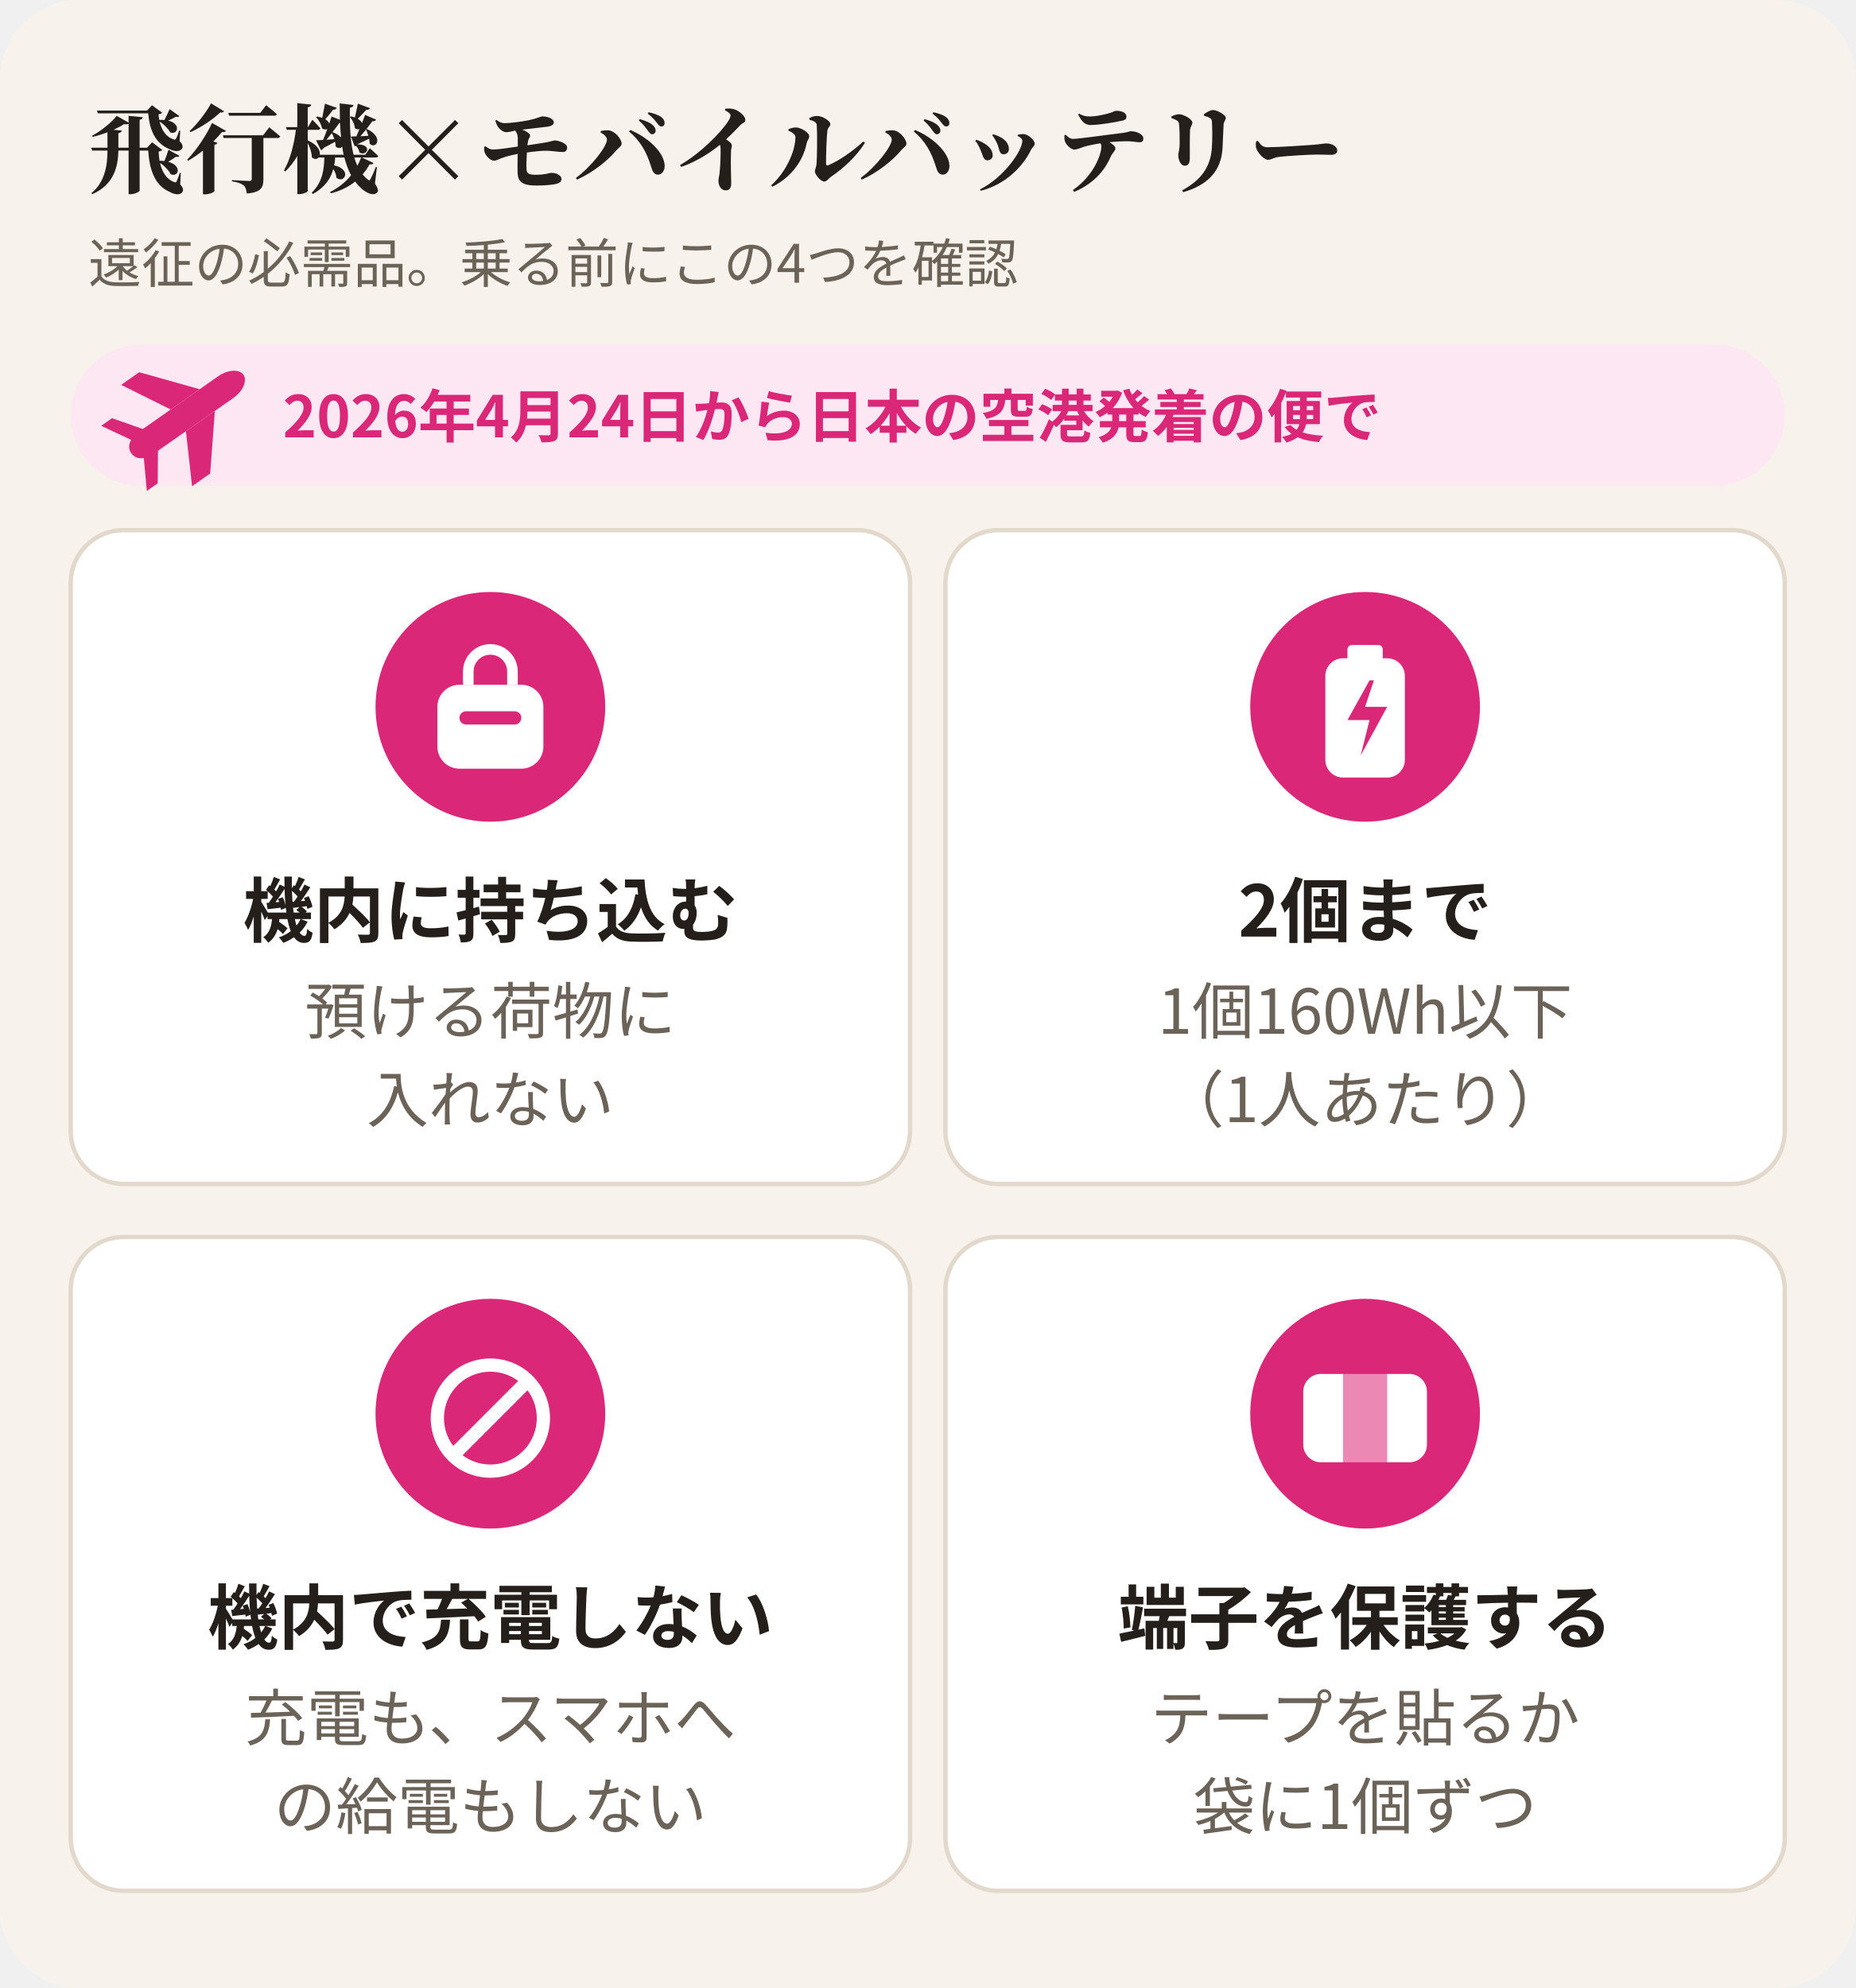
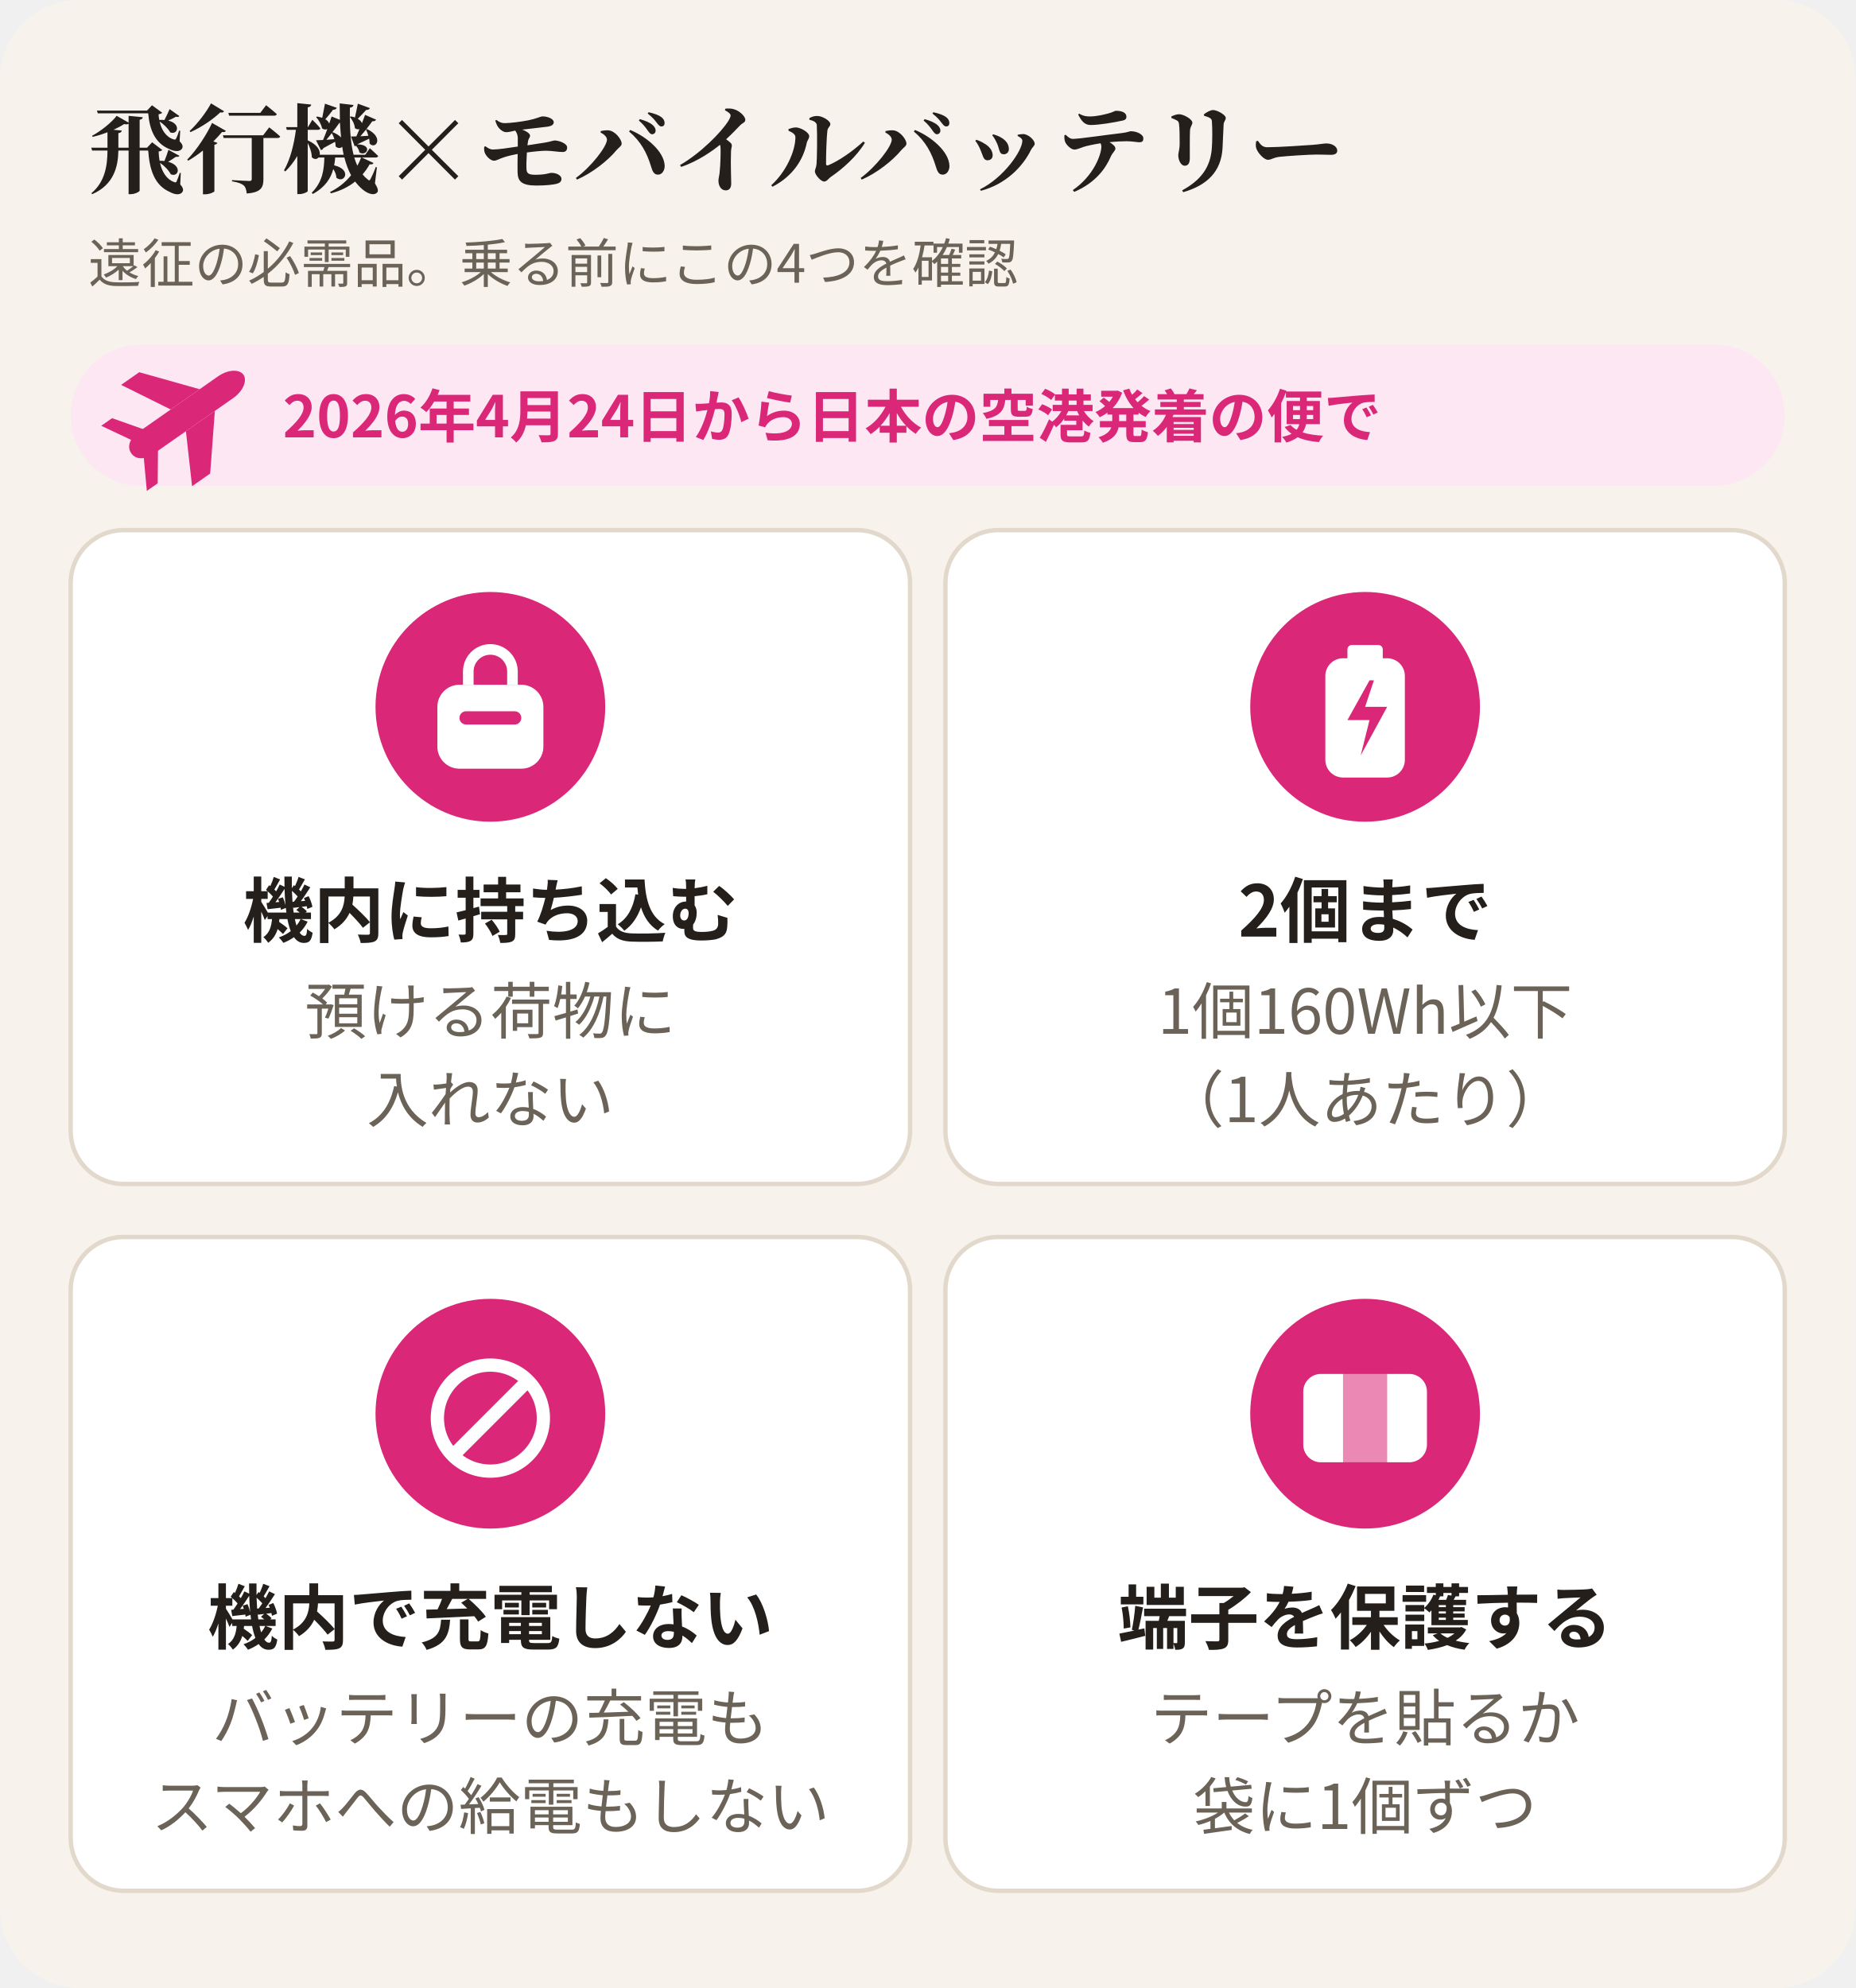
<svg xmlns="http://www.w3.org/2000/svg" viewBox="0 0 420 450" width="420" height="450" font-family="'Hiragino Sans','Noto Sans CJK JP','Noto Sans JP',sans-serif">
  <rect width="420" height="450" rx="18" fill="#F7F3EC" />
  <text x="20" y="42" font-size="22" font-weight="800" fill="#241F1A" font-family="'Hiragino Mincho ProN','Noto Serif CJK JP','Noto Serif JP',serif">飛行機×モバイルバッテリー</text>
  <text x="20" y="64" font-size="12" fill="#6B6258">遠征の必需品。乗る前にこの4つを確認</text>
  <rect x="16" y="120" width="190" height="148" rx="12" fill="#fff" stroke="#E2D9CC" stroke-width="1" />
  <circle cx="111" cy="160" r="26" fill="#db2777" />
  <g transform="translate(99,148)">
    <path d="M7 7V4a5 5 0 0 1 10 0v3" fill="none" stroke="#fff" stroke-width="2.4" />
    <rect x="0" y="7" width="24" height="19" rx="5" fill="#fff" />
    <rect x="5" y="13" width="14" height="3" rx="1.5" fill="#db2777" />
  </g>
  <text x="111" y="212" font-size="16" font-weight="800" fill="#241F1A" text-anchor="middle">機内に持ち込む</text>
  <text x="111" y="234" font-size="14" fill="#6B6258" text-anchor="middle">預ける荷物に</text>
  <text x="111" y="254" font-size="14" fill="#6B6258" text-anchor="middle">入れない</text>
  <rect x="214" y="120" width="190" height="148" rx="12" fill="#fff" stroke="#E2D9CC" stroke-width="1" />
  <circle cx="309" cy="160" r="26" fill="#db2777" />
  <g transform="translate(300,146)">
    <rect x="5" y="0" width="8" height="4" rx="1" fill="#fff" />
    <rect x="0" y="3" width="18" height="27" rx="4" fill="#fff" />
    <path d="M10 8l-5 9h5l-2 8 6-11h-5l2-6z" fill="#db2777" />
  </g>
  <text x="309" y="212" font-size="16" font-weight="800" fill="#241F1A" text-anchor="middle">2個まで</text>
  <text x="309" y="234" font-size="14" fill="#6B6258" text-anchor="middle">1個160Wh以下</text>
  <text x="309" y="254" font-size="14" fill="#6B6258" text-anchor="middle">（1人あたり）</text>
  <rect x="16" y="280" width="190" height="148" rx="12" fill="#fff" stroke="#E2D9CC" stroke-width="1" />
  <circle cx="111" cy="320" r="26" fill="#db2777" />
  <circle cx="111" cy="321" r="12" fill="none" stroke="#fff" stroke-width="3" />
  <line x1="102.5" y1="329.5" x2="119.5" y2="312.5" stroke="#fff" stroke-width="3" />
  <text x="111" y="372" font-size="16" font-weight="800" fill="#241F1A" text-anchor="middle">機内で充電しない</text>
-   <text x="111" y="394" font-size="14" fill="#6B6258" text-anchor="middle">充電も、スマホへ</text>
-   <text x="111" y="414" font-size="14" fill="#6B6258" text-anchor="middle">の給電もしない</text>
+   <text x="111" y="394" font-size="14" fill="#6B6258" text-anchor="middle">バッテリーの充電も</text>
+   <text x="111" y="414" font-size="14" fill="#6B6258" text-anchor="middle">スマホへの給電もしない</text>
  <rect x="214" y="280" width="190" height="148" rx="12" fill="#fff" stroke="#E2D9CC" stroke-width="1" />
  <circle cx="309" cy="320" r="26" fill="#db2777" />
  <g transform="translate(295,311)">
    <rect x="0" y="0" width="28" height="20" rx="4" fill="#fff" />
    <rect x="9" y="-3" width="10" height="26" rx="2" fill="#db2777" opacity=".55" />
  </g>
  <text x="309" y="372" font-size="16" font-weight="800" fill="#241F1A" text-anchor="middle">端子を保護する</text>
  <text x="309" y="394" font-size="14" fill="#6B6258" text-anchor="middle">テープを貼るか</text>
  <text x="309" y="414" font-size="14" fill="#6B6258" text-anchor="middle">袋に1個ずつ</text>
  <rect x="16" y="78" width="388" height="32" rx="16" fill="#FCE7F3" />
  <g transform="translate(42,94) rotate(-35)">
    <path d="M-15 0c0-2 2-3 4-3h22c3 0 5 1.5 5 3s-2 3-5 3h-22c-2 0-4-1-4-3z" fill="#db2777" />
    <path d="M-2-3l-6-11h5l9 11zM-2 3l-6 11h5l9-11zM-13-2l-4-7h3l5 7zM-13 2l-4 7h3l5-7z" fill="#db2777" />
  </g>
  <text x="64" y="99" font-size="13" font-weight="700" fill="#db2777">2026年4月24日から日本の空港発着の便で</text>
</svg>
